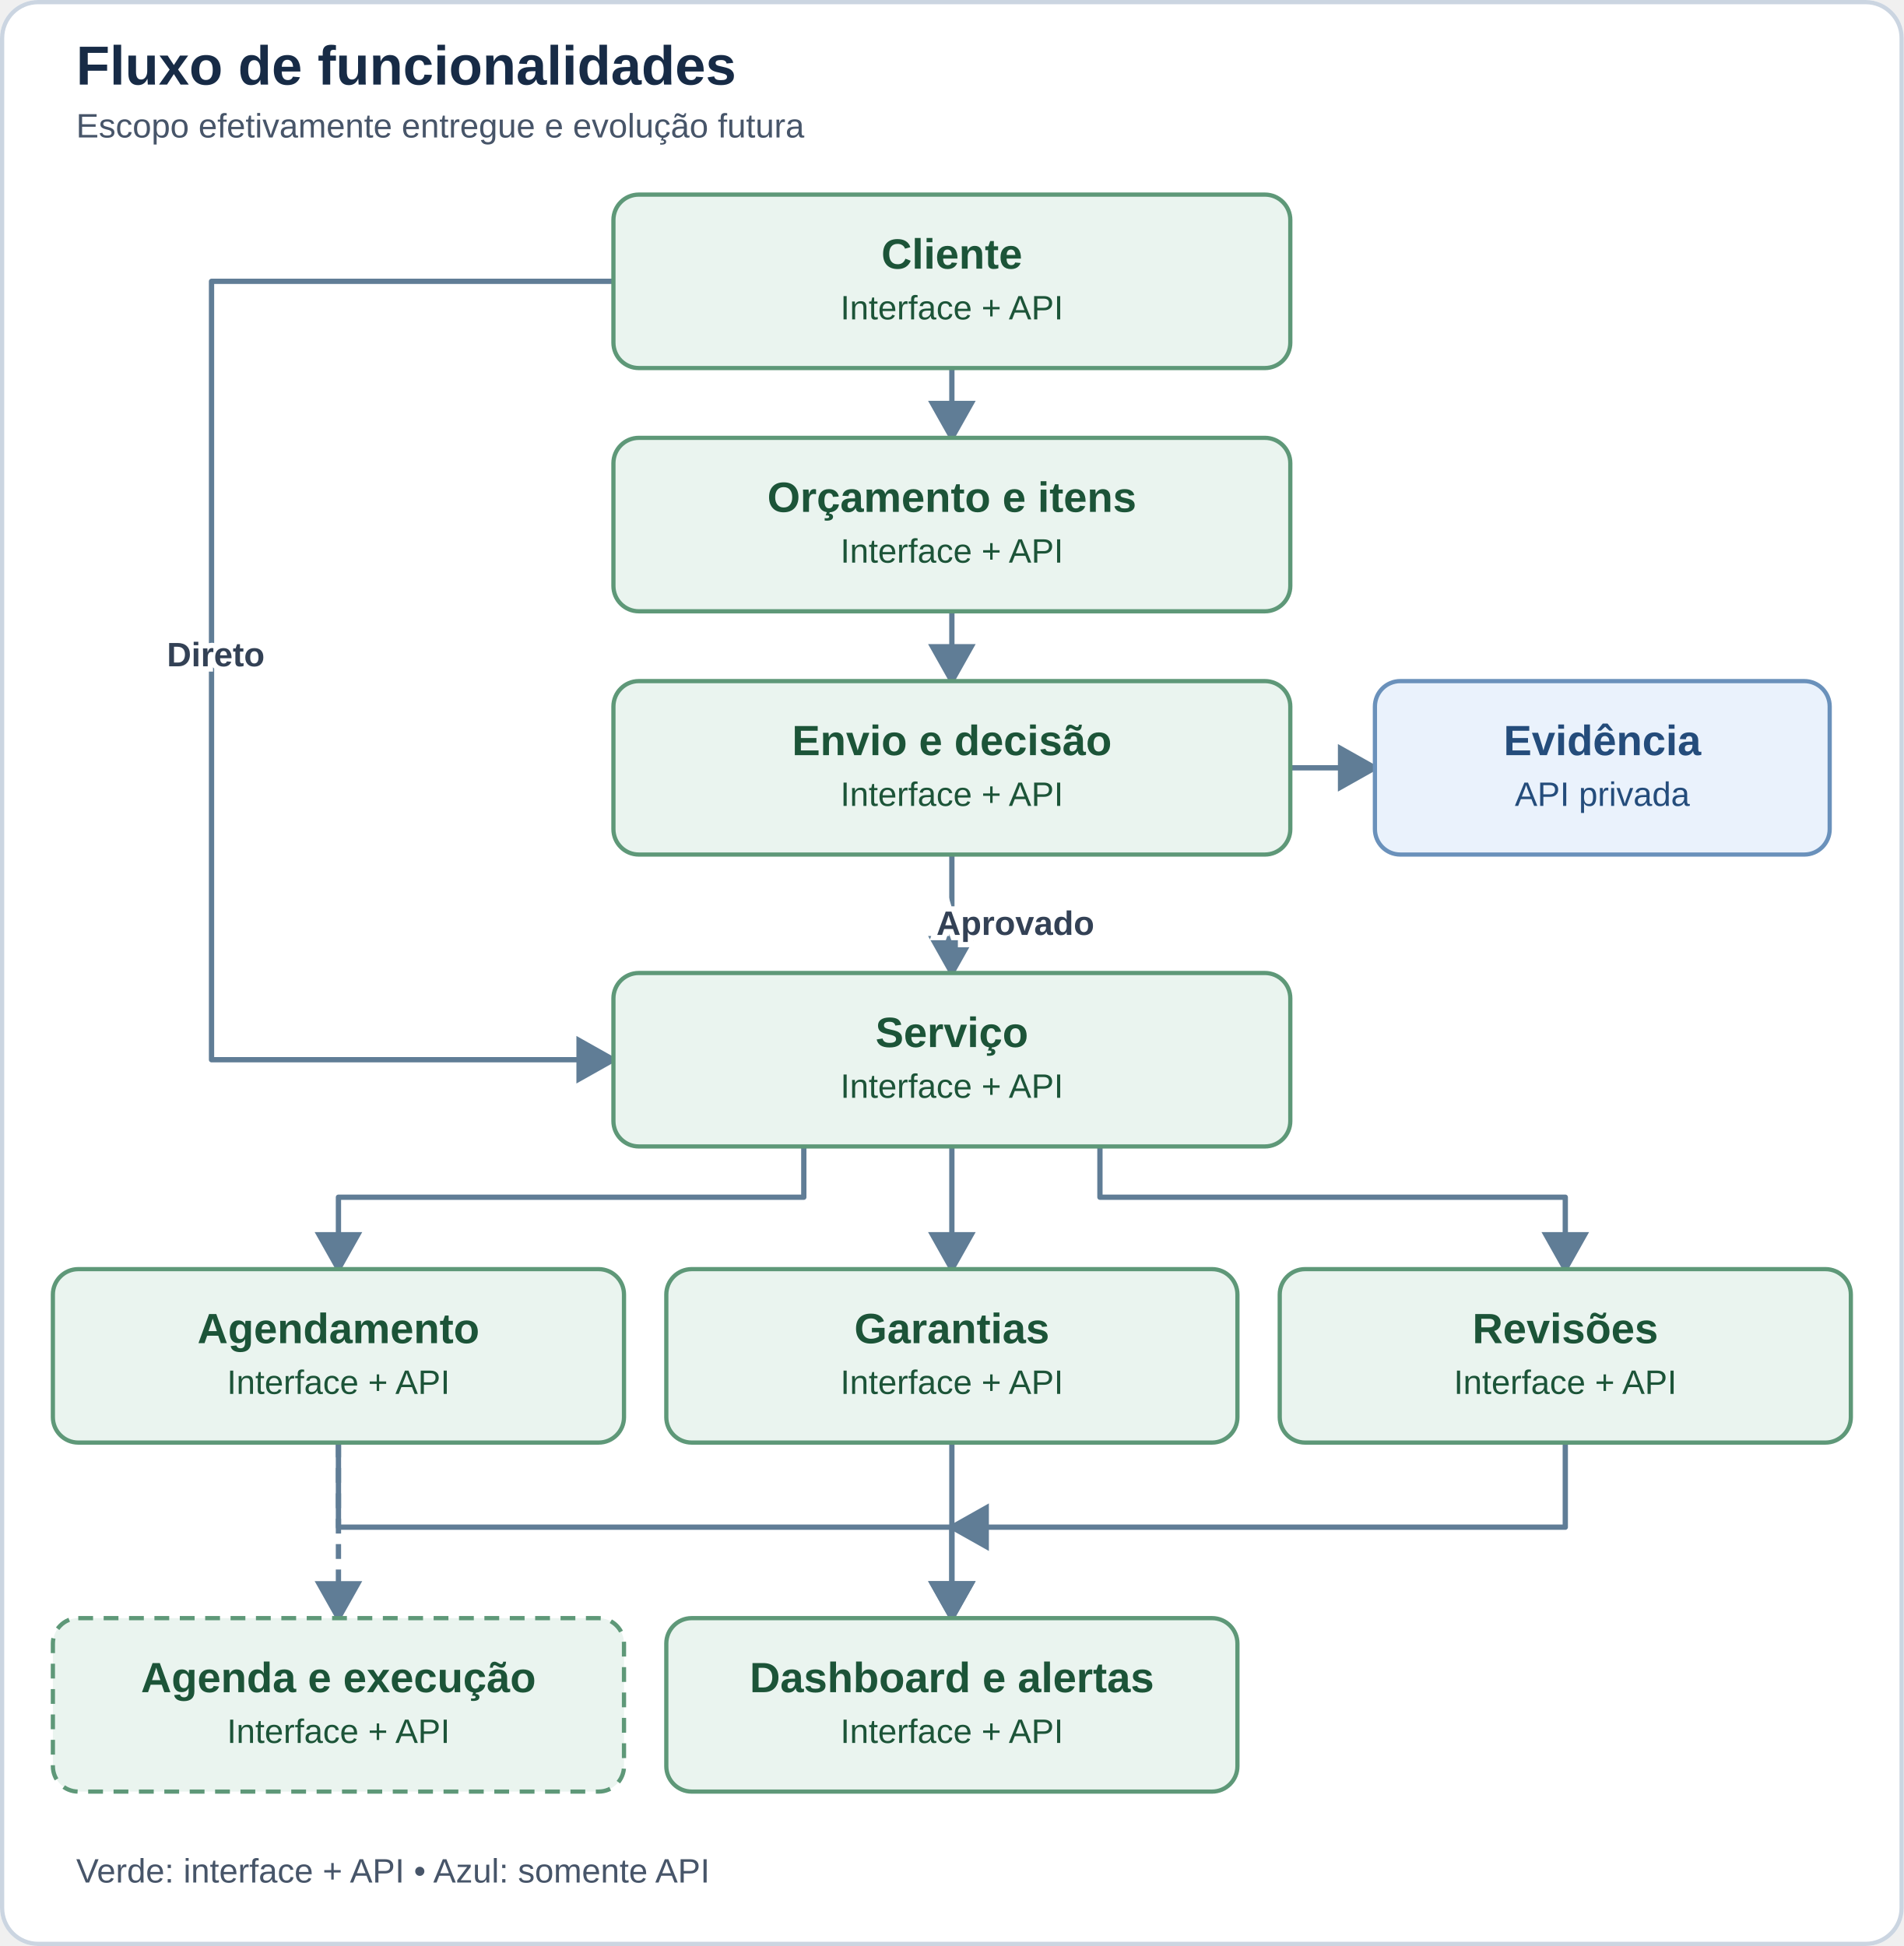
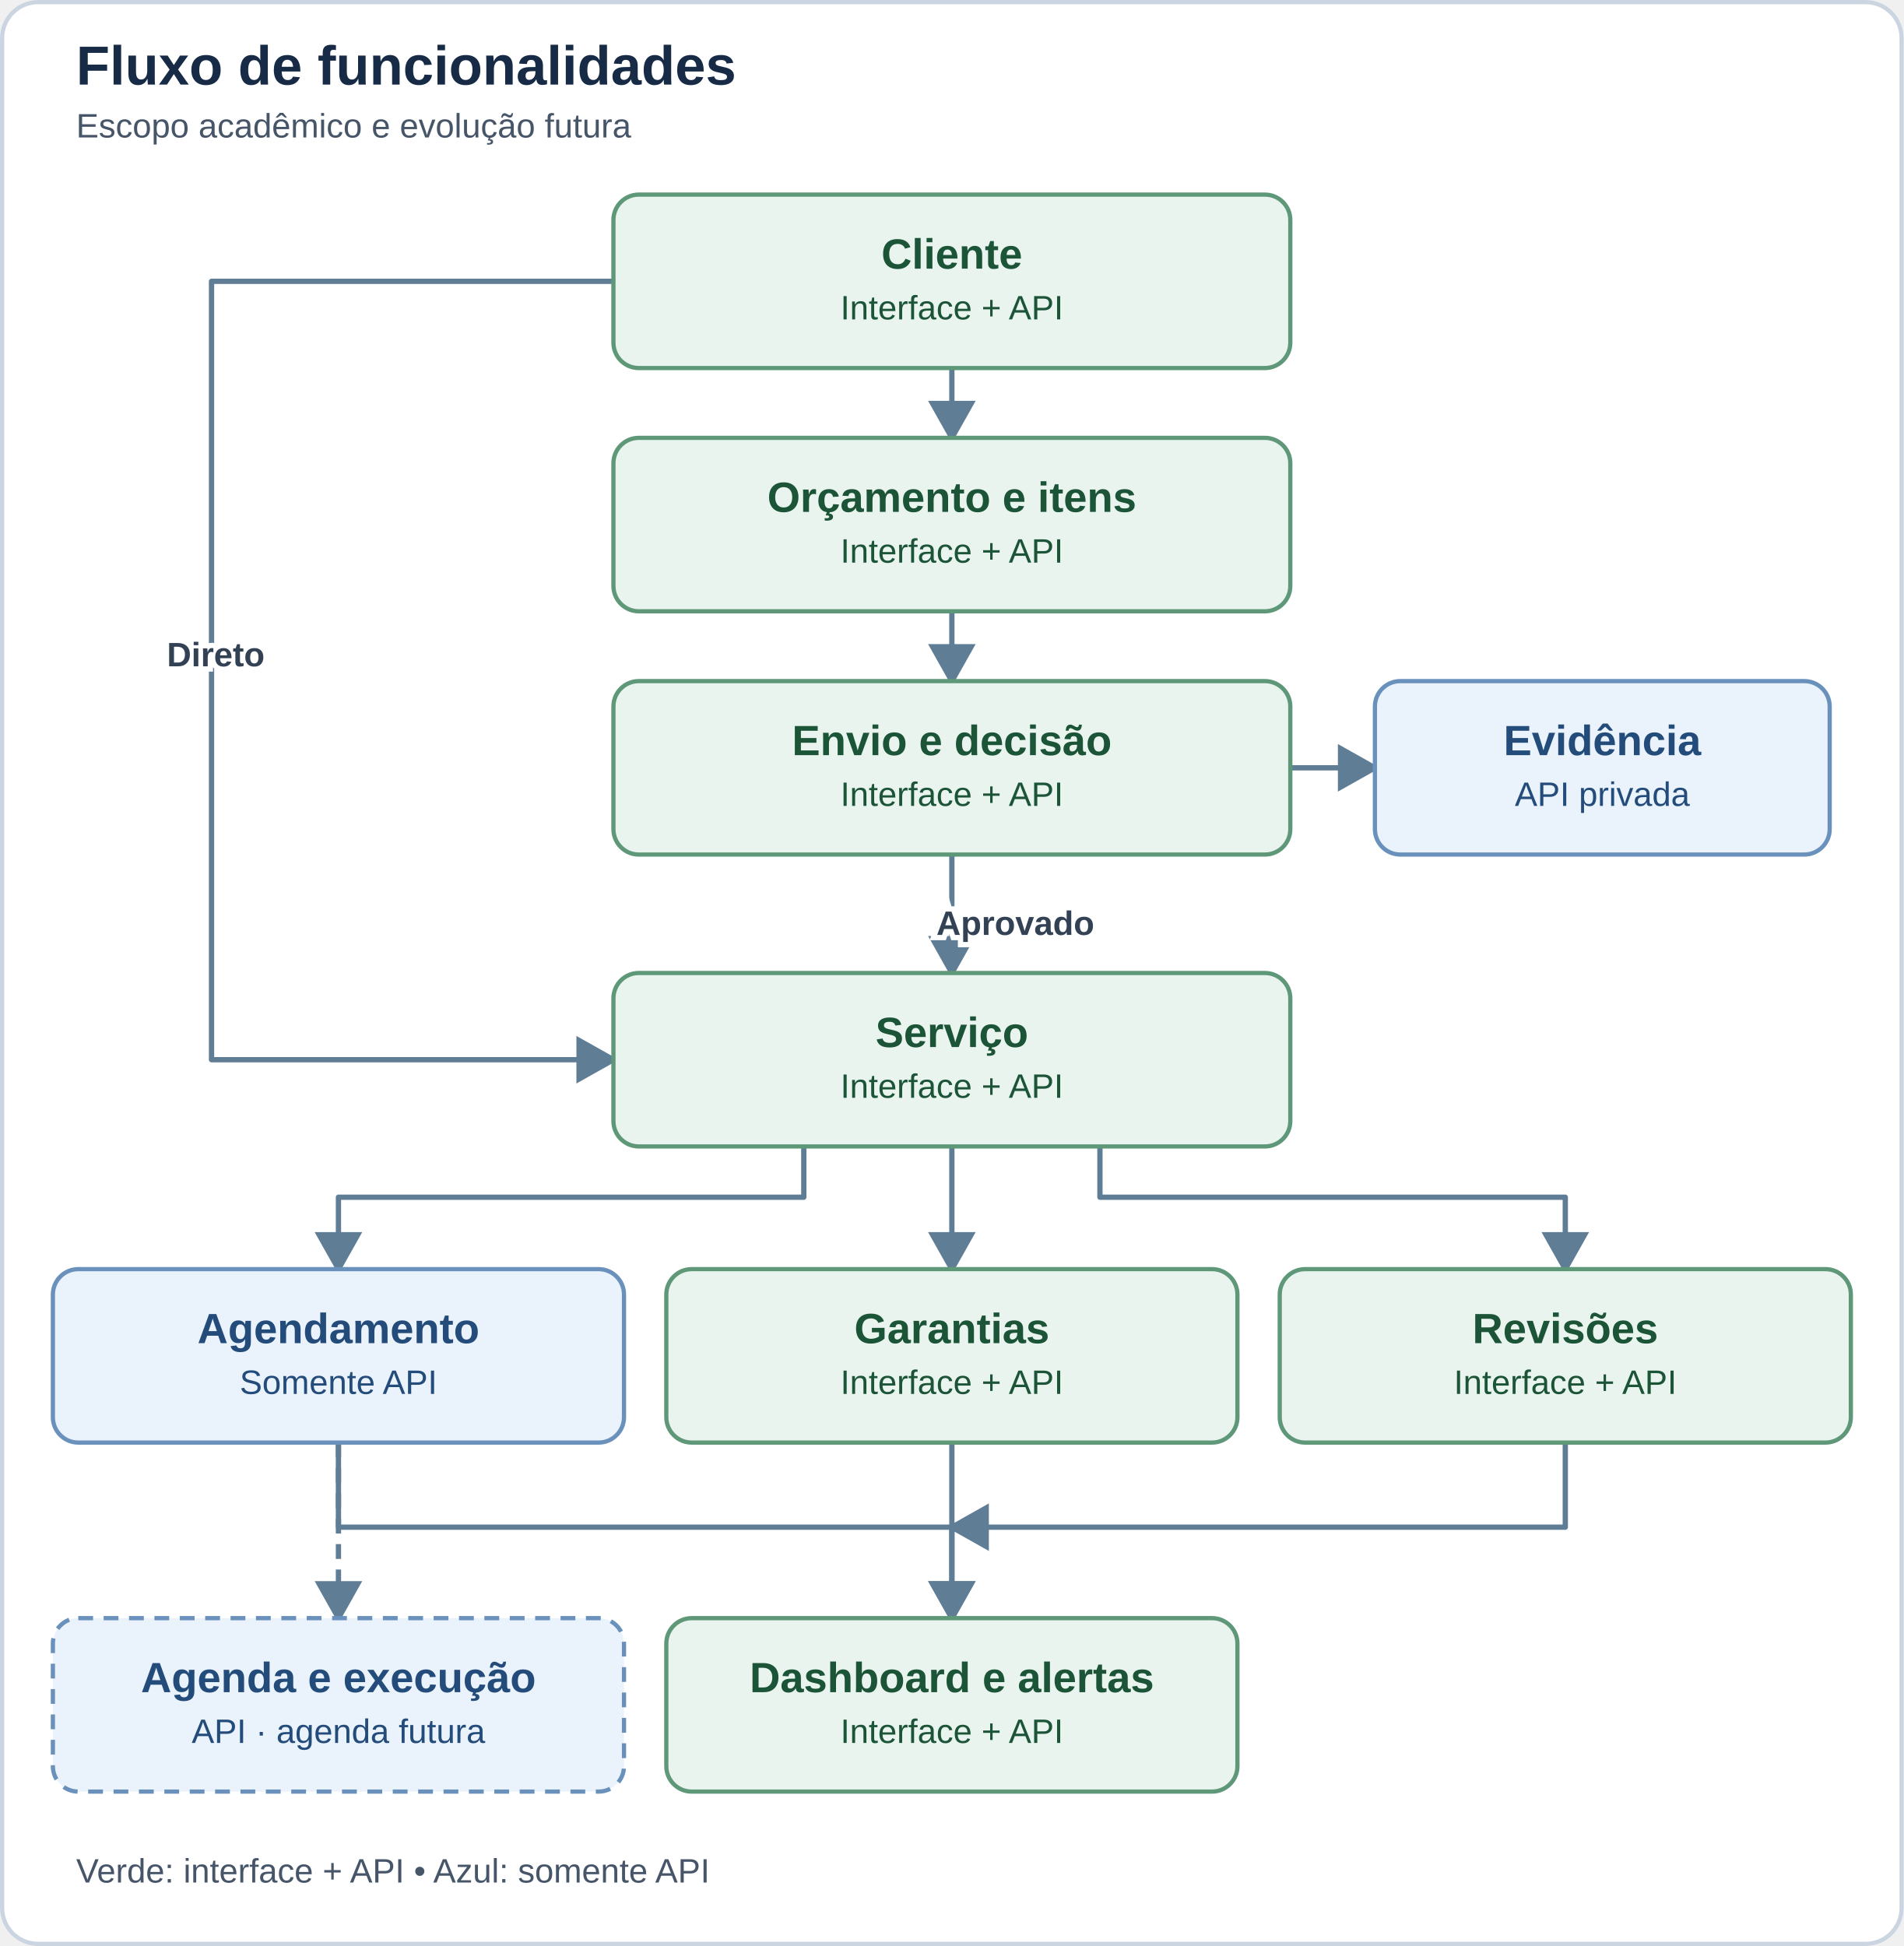
<svg xmlns="http://www.w3.org/2000/svg" width="900" height="920" viewBox="0 0 900 920" role="img" aria-label="Fluxo de funcionalidades">
  <rect width="900" height="920" rx="18" fill="#ffffff" />
  <rect x="1" y="1" width="898" height="918" rx="17" fill="none" stroke="#cbd5e1" stroke-width="2" />
  <text x="36" y="40" font-family="Arial, Helvetica, sans-serif" font-size="26" font-weight="700" fill="#172b46" text-anchor="start">Fluxo de funcionalidades</text>
-   <text x="36" y="65" font-family="Arial, Helvetica, sans-serif" font-size="16" font-weight="400" fill="#475569" text-anchor="start">Escopo efetivamente entregue e evolução futura</text>
+   <text x="36" y="65" font-family="Arial, Helvetica, sans-serif" font-size="16" font-weight="400" fill="#475569" text-anchor="start">Escopo acadêmico e evolução futura</text>
  <defs>
    <marker id="arrow" markerWidth="9" markerHeight="9" refX="7" refY="4.5" orient="auto">
      <path d="M0 0 L8 4.5 L0 9 Z" fill="#607d96" />
    </marker>
  </defs>
  <polyline points="450,174 450,207" fill="none" stroke="#607d96" stroke-width="2.5" stroke-linejoin="round" marker-end="url(#arrow)" />
  <polyline points="450,289 450,322" fill="none" stroke="#607d96" stroke-width="2.5" stroke-linejoin="round" marker-end="url(#arrow)" />
  <polyline points="450,404 450,460" fill="none" stroke="#607d96" stroke-width="2.5" stroke-linejoin="round" marker-end="url(#arrow)" />
  <text x="480" y="442" font-family="Arial, Helvetica, sans-serif" font-size="16" font-weight="600" fill="#334155" text-anchor="middle" paint-order="stroke" stroke="#fff" stroke-width="5">Aprovado</text>
  <polyline points="290,133 100,133 100,501 290,501" fill="none" stroke="#607d96" stroke-width="2.5" stroke-linejoin="round" marker-end="url(#arrow)" />
  <text x="102" y="315" font-family="Arial, Helvetica, sans-serif" font-size="16" font-weight="600" fill="#334155" text-anchor="middle" paint-order="stroke" stroke="#fff" stroke-width="5">Direto</text>
  <polyline points="610,363 650,363" fill="none" stroke="#607d96" stroke-width="2.5" stroke-linejoin="round" marker-end="url(#arrow)" />
  <text x="630" y="352" font-family="Arial, Helvetica, sans-serif" font-size="16" font-weight="600" fill="#334155" text-anchor="middle" paint-order="stroke" stroke="#fff" stroke-width="5" />
  <polyline points="380,542 380,566 160,566 160,600" fill="none" stroke="#607d96" stroke-width="2.5" stroke-linejoin="round" marker-end="url(#arrow)" />
  <polyline points="450,542 450,600" fill="none" stroke="#607d96" stroke-width="2.5" stroke-linejoin="round" marker-end="url(#arrow)" />
  <polyline points="520,542 520,566 740,566 740,600" fill="none" stroke="#607d96" stroke-width="2.5" stroke-linejoin="round" marker-end="url(#arrow)" />
  <polyline points="160,682 160,722 450,722 450,765" fill="none" stroke="#607d96" stroke-width="2.5" stroke-linejoin="round" marker-end="url(#arrow)" />
  <polyline points="450,682 450,765" fill="none" stroke="#607d96" stroke-width="2.5" stroke-linejoin="round" marker-end="url(#arrow)" />
  <polyline points="740,682 740,722 450,722" fill="none" stroke="#607d96" stroke-width="2.5" stroke-linejoin="round" marker-end="url(#arrow)" />
  <polyline points="160,682 160,752 160,765" fill="none" stroke="#607d96" stroke-width="2.5" stroke-linejoin="round" marker-end="url(#arrow)" stroke-dasharray="7 5" />
  <rect x="290" y="92" width="320" height="82" rx="12" fill="#eaf4ef" stroke="#5e9878" stroke-width="2" />
  <text x="450" y="127" font-family="Arial, Helvetica, sans-serif" font-size="20" font-weight="700" fill="#1c5438" text-anchor="middle">Cliente</text>
  <text x="450" y="151" font-family="Arial, Helvetica, sans-serif" font-size="16" font-weight="400" fill="#1c5438" text-anchor="middle">Interface + API</text>
  <rect x="290" y="207" width="320" height="82" rx="12" fill="#eaf4ef" stroke="#5e9878" stroke-width="2" />
  <text x="450" y="242" font-family="Arial, Helvetica, sans-serif" font-size="20" font-weight="700" fill="#1c5438" text-anchor="middle">Orçamento e itens</text>
  <text x="450" y="266" font-family="Arial, Helvetica, sans-serif" font-size="16" font-weight="400" fill="#1c5438" text-anchor="middle">Interface + API</text>
  <rect x="290" y="322" width="320" height="82" rx="12" fill="#eaf4ef" stroke="#5e9878" stroke-width="2" />
  <text x="450" y="357" font-family="Arial, Helvetica, sans-serif" font-size="20" font-weight="700" fill="#1c5438" text-anchor="middle">Envio e decisão</text>
  <text x="450" y="381" font-family="Arial, Helvetica, sans-serif" font-size="16" font-weight="400" fill="#1c5438" text-anchor="middle">Interface + API</text>
  <rect x="650" y="322" width="215" height="82" rx="12" fill="#eaf2fc" stroke="#6a91bb" stroke-width="2" />
  <text x="757.5" y="357" font-family="Arial, Helvetica, sans-serif" font-size="20" font-weight="700" fill="#244c7b" text-anchor="middle">Evidência</text>
  <text x="757.5" y="381" font-family="Arial, Helvetica, sans-serif" font-size="16" font-weight="400" fill="#244c7b" text-anchor="middle">API privada</text>
  <rect x="290" y="460" width="320" height="82" rx="12" fill="#eaf4ef" stroke="#5e9878" stroke-width="2" />
  <text x="450" y="495" font-family="Arial, Helvetica, sans-serif" font-size="20" font-weight="700" fill="#1c5438" text-anchor="middle">Serviço</text>
  <text x="450" y="519" font-family="Arial, Helvetica, sans-serif" font-size="16" font-weight="400" fill="#1c5438" text-anchor="middle">Interface + API</text>
-   <rect x="25" y="600" width="270" height="82" rx="12" fill="#eaf4ef" stroke="#5e9878" stroke-width="2" />
-   <text x="160" y="635" font-family="Arial, Helvetica, sans-serif" font-size="20" font-weight="700" fill="#1c5438" text-anchor="middle">Agendamento</text>
-   <text x="160" y="659" font-family="Arial, Helvetica, sans-serif" font-size="16" font-weight="400" fill="#1c5438" text-anchor="middle">Interface + API</text>
+   <rect x="25" y="600" width="270" height="82" rx="12" fill="#eaf2fc" stroke="#6a91bb" stroke-width="2" />
+   <text x="160" y="635" font-family="Arial, Helvetica, sans-serif" font-size="20" font-weight="700" fill="#244c7b" text-anchor="middle">Agendamento</text>
+   <text x="160" y="659" font-family="Arial, Helvetica, sans-serif" font-size="16" font-weight="400" fill="#244c7b" text-anchor="middle">Somente API</text>
  <rect x="315" y="600" width="270" height="82" rx="12" fill="#eaf4ef" stroke="#5e9878" stroke-width="2" />
  <text x="450" y="635" font-family="Arial, Helvetica, sans-serif" font-size="20" font-weight="700" fill="#1c5438" text-anchor="middle">Garantias</text>
  <text x="450" y="659" font-family="Arial, Helvetica, sans-serif" font-size="16" font-weight="400" fill="#1c5438" text-anchor="middle">Interface + API</text>
  <rect x="605" y="600" width="270" height="82" rx="12" fill="#eaf4ef" stroke="#5e9878" stroke-width="2" />
  <text x="740" y="635" font-family="Arial, Helvetica, sans-serif" font-size="20" font-weight="700" fill="#1c5438" text-anchor="middle">Revisões</text>
  <text x="740" y="659" font-family="Arial, Helvetica, sans-serif" font-size="16" font-weight="400" fill="#1c5438" text-anchor="middle">Interface + API</text>
  <rect x="315" y="765" width="270" height="82" rx="12" fill="#eaf4ef" stroke="#5e9878" stroke-width="2" />
  <text x="450" y="800" font-family="Arial, Helvetica, sans-serif" font-size="20" font-weight="700" fill="#1c5438" text-anchor="middle">Dashboard e alertas</text>
  <text x="450" y="824" font-family="Arial, Helvetica, sans-serif" font-size="16" font-weight="400" fill="#1c5438" text-anchor="middle">Interface + API</text>
-   <rect x="25" y="765" width="270" height="82" rx="12" fill="#eaf4ef" stroke="#5e9878" stroke-width="2" stroke-dasharray="7 5" />
-   <text x="160" y="800" font-family="Arial, Helvetica, sans-serif" font-size="20" font-weight="700" fill="#1c5438" text-anchor="middle">Agenda e execução</text>
-   <text x="160" y="824" font-family="Arial, Helvetica, sans-serif" font-size="16" font-weight="400" fill="#1c5438" text-anchor="middle">Interface + API</text>
+   <rect x="25" y="765" width="270" height="82" rx="12" fill="#eaf2fc" stroke="#6a91bb" stroke-width="2" stroke-dasharray="7 5" />
+   <text x="160" y="800" font-family="Arial, Helvetica, sans-serif" font-size="20" font-weight="700" fill="#244c7b" text-anchor="middle">Agenda e execução</text>
+   <text x="160" y="824" font-family="Arial, Helvetica, sans-serif" font-size="16" font-weight="400" fill="#244c7b" text-anchor="middle">API · agenda futura</text>
  <text x="36" y="890" font-family="Arial, Helvetica, sans-serif" font-size="16" font-weight="400" fill="#475569" text-anchor="start">Verde: interface + API   •   Azul: somente API</text>
</svg>
